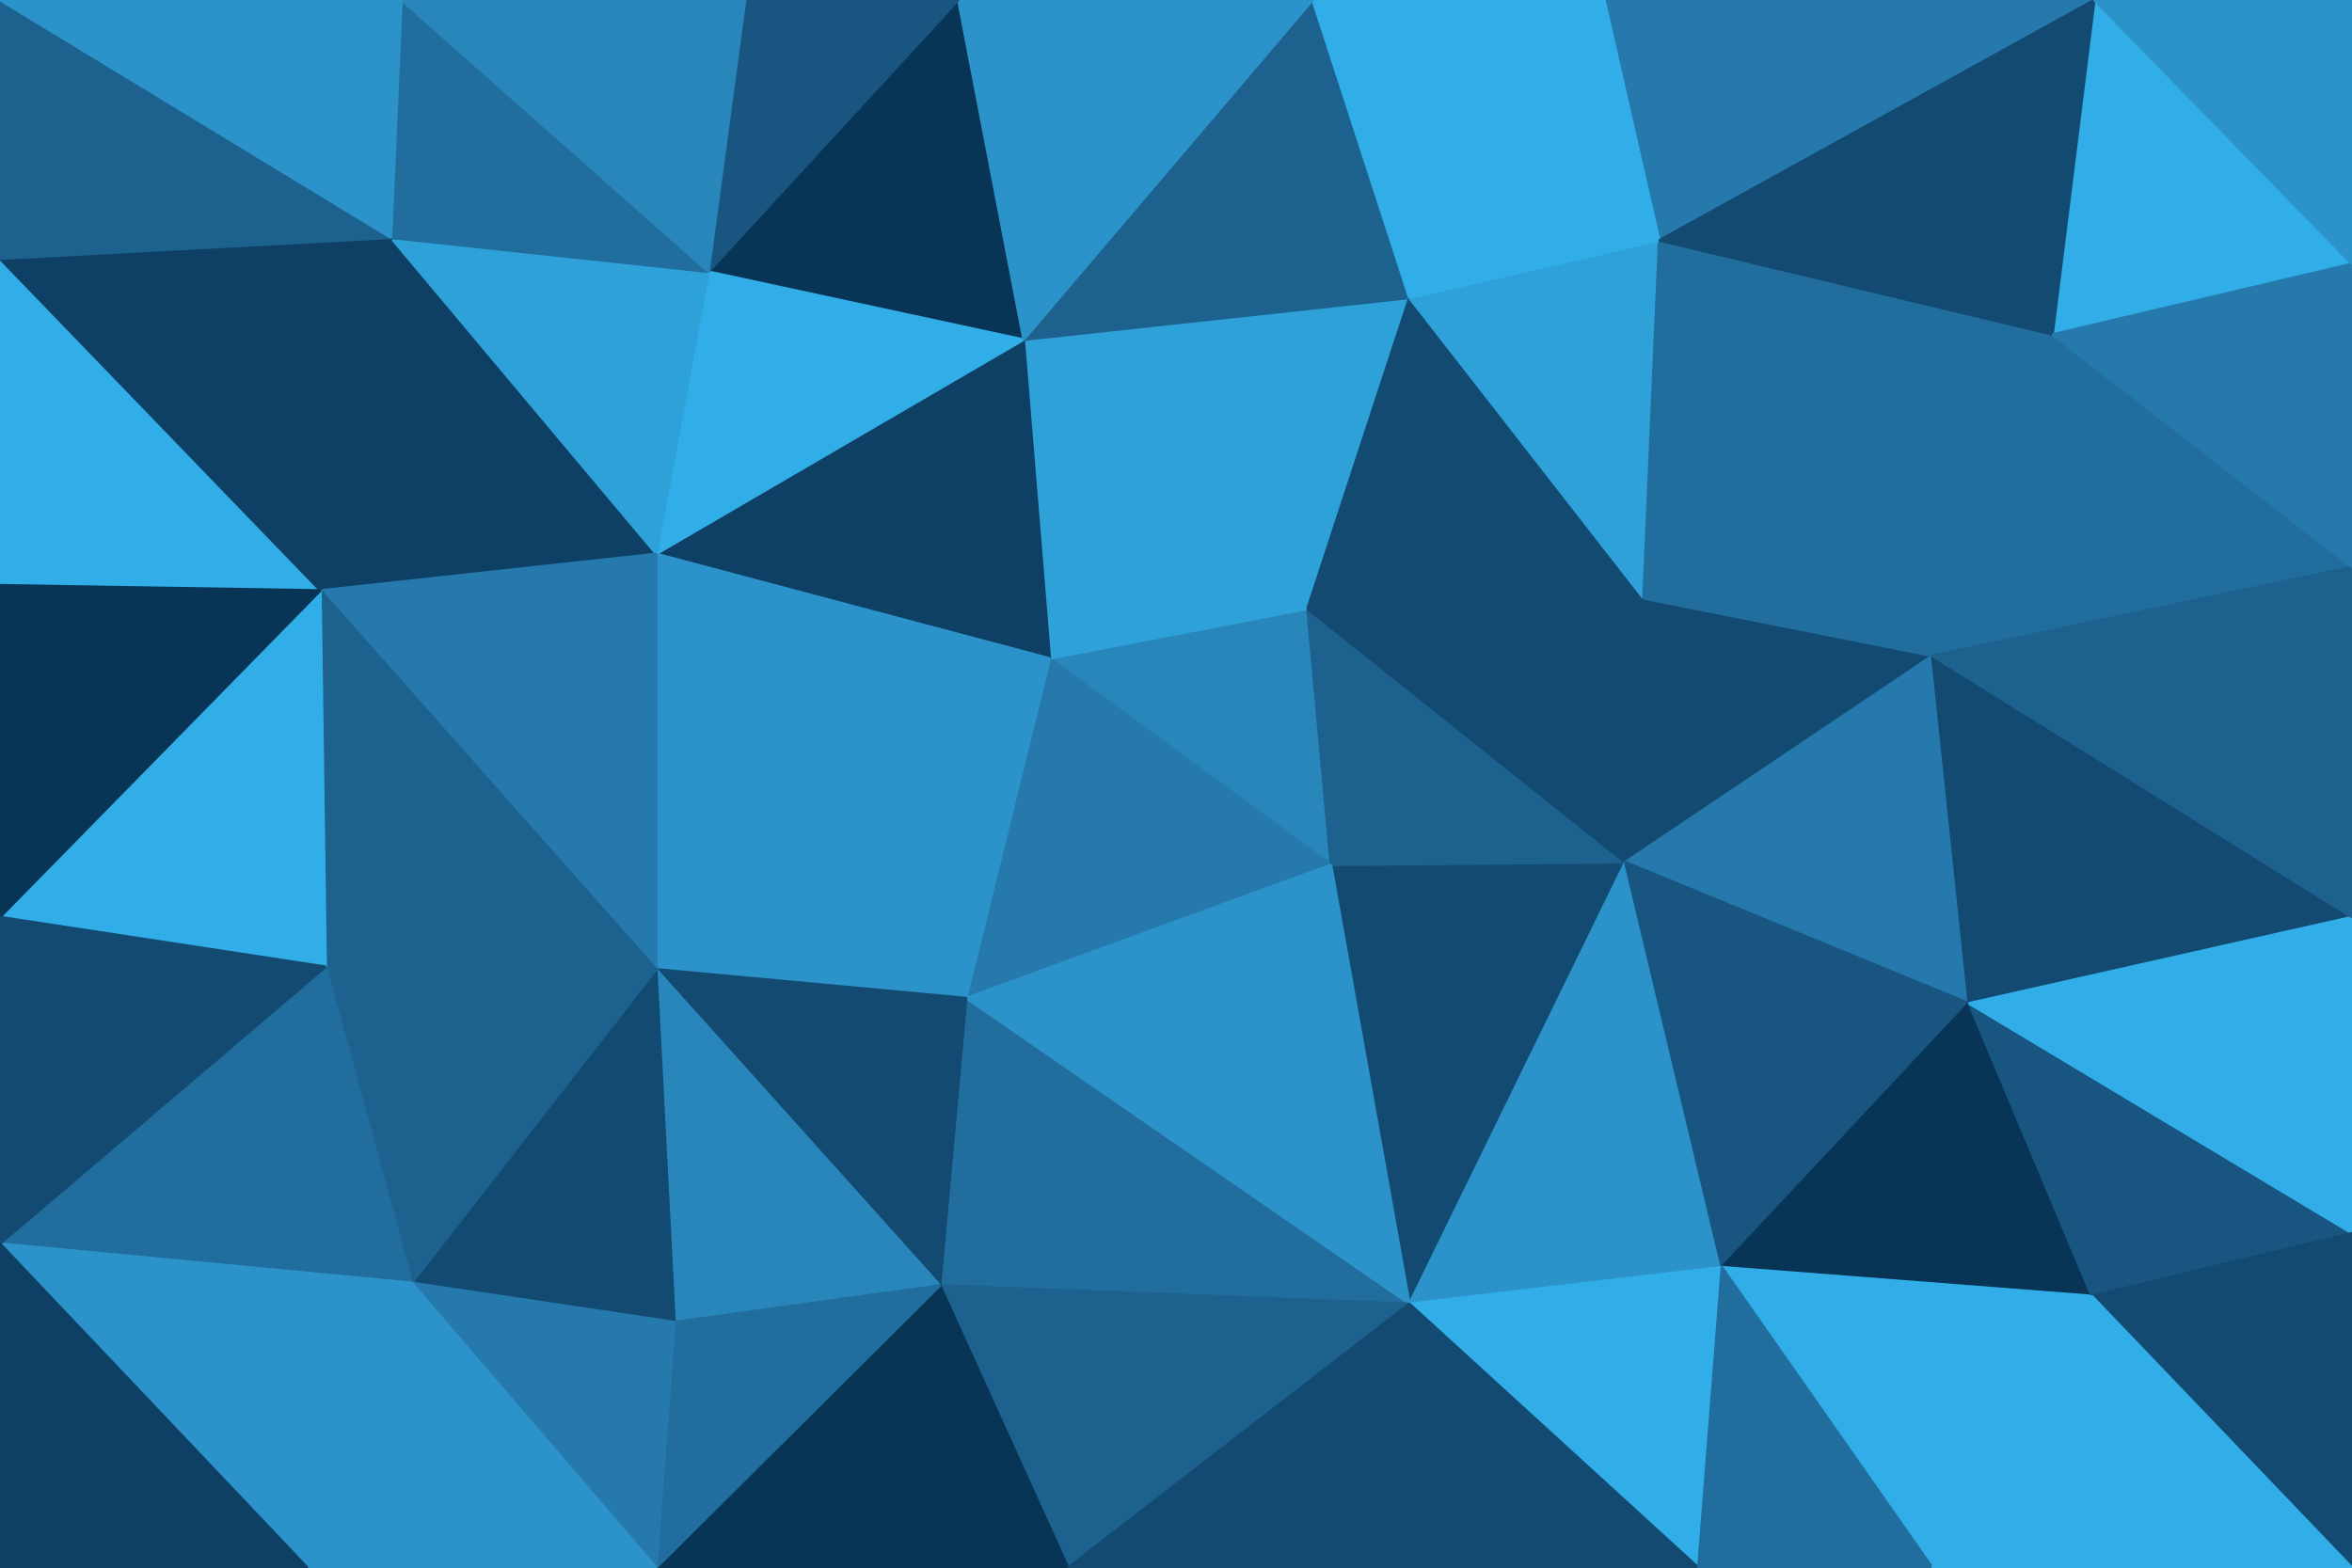
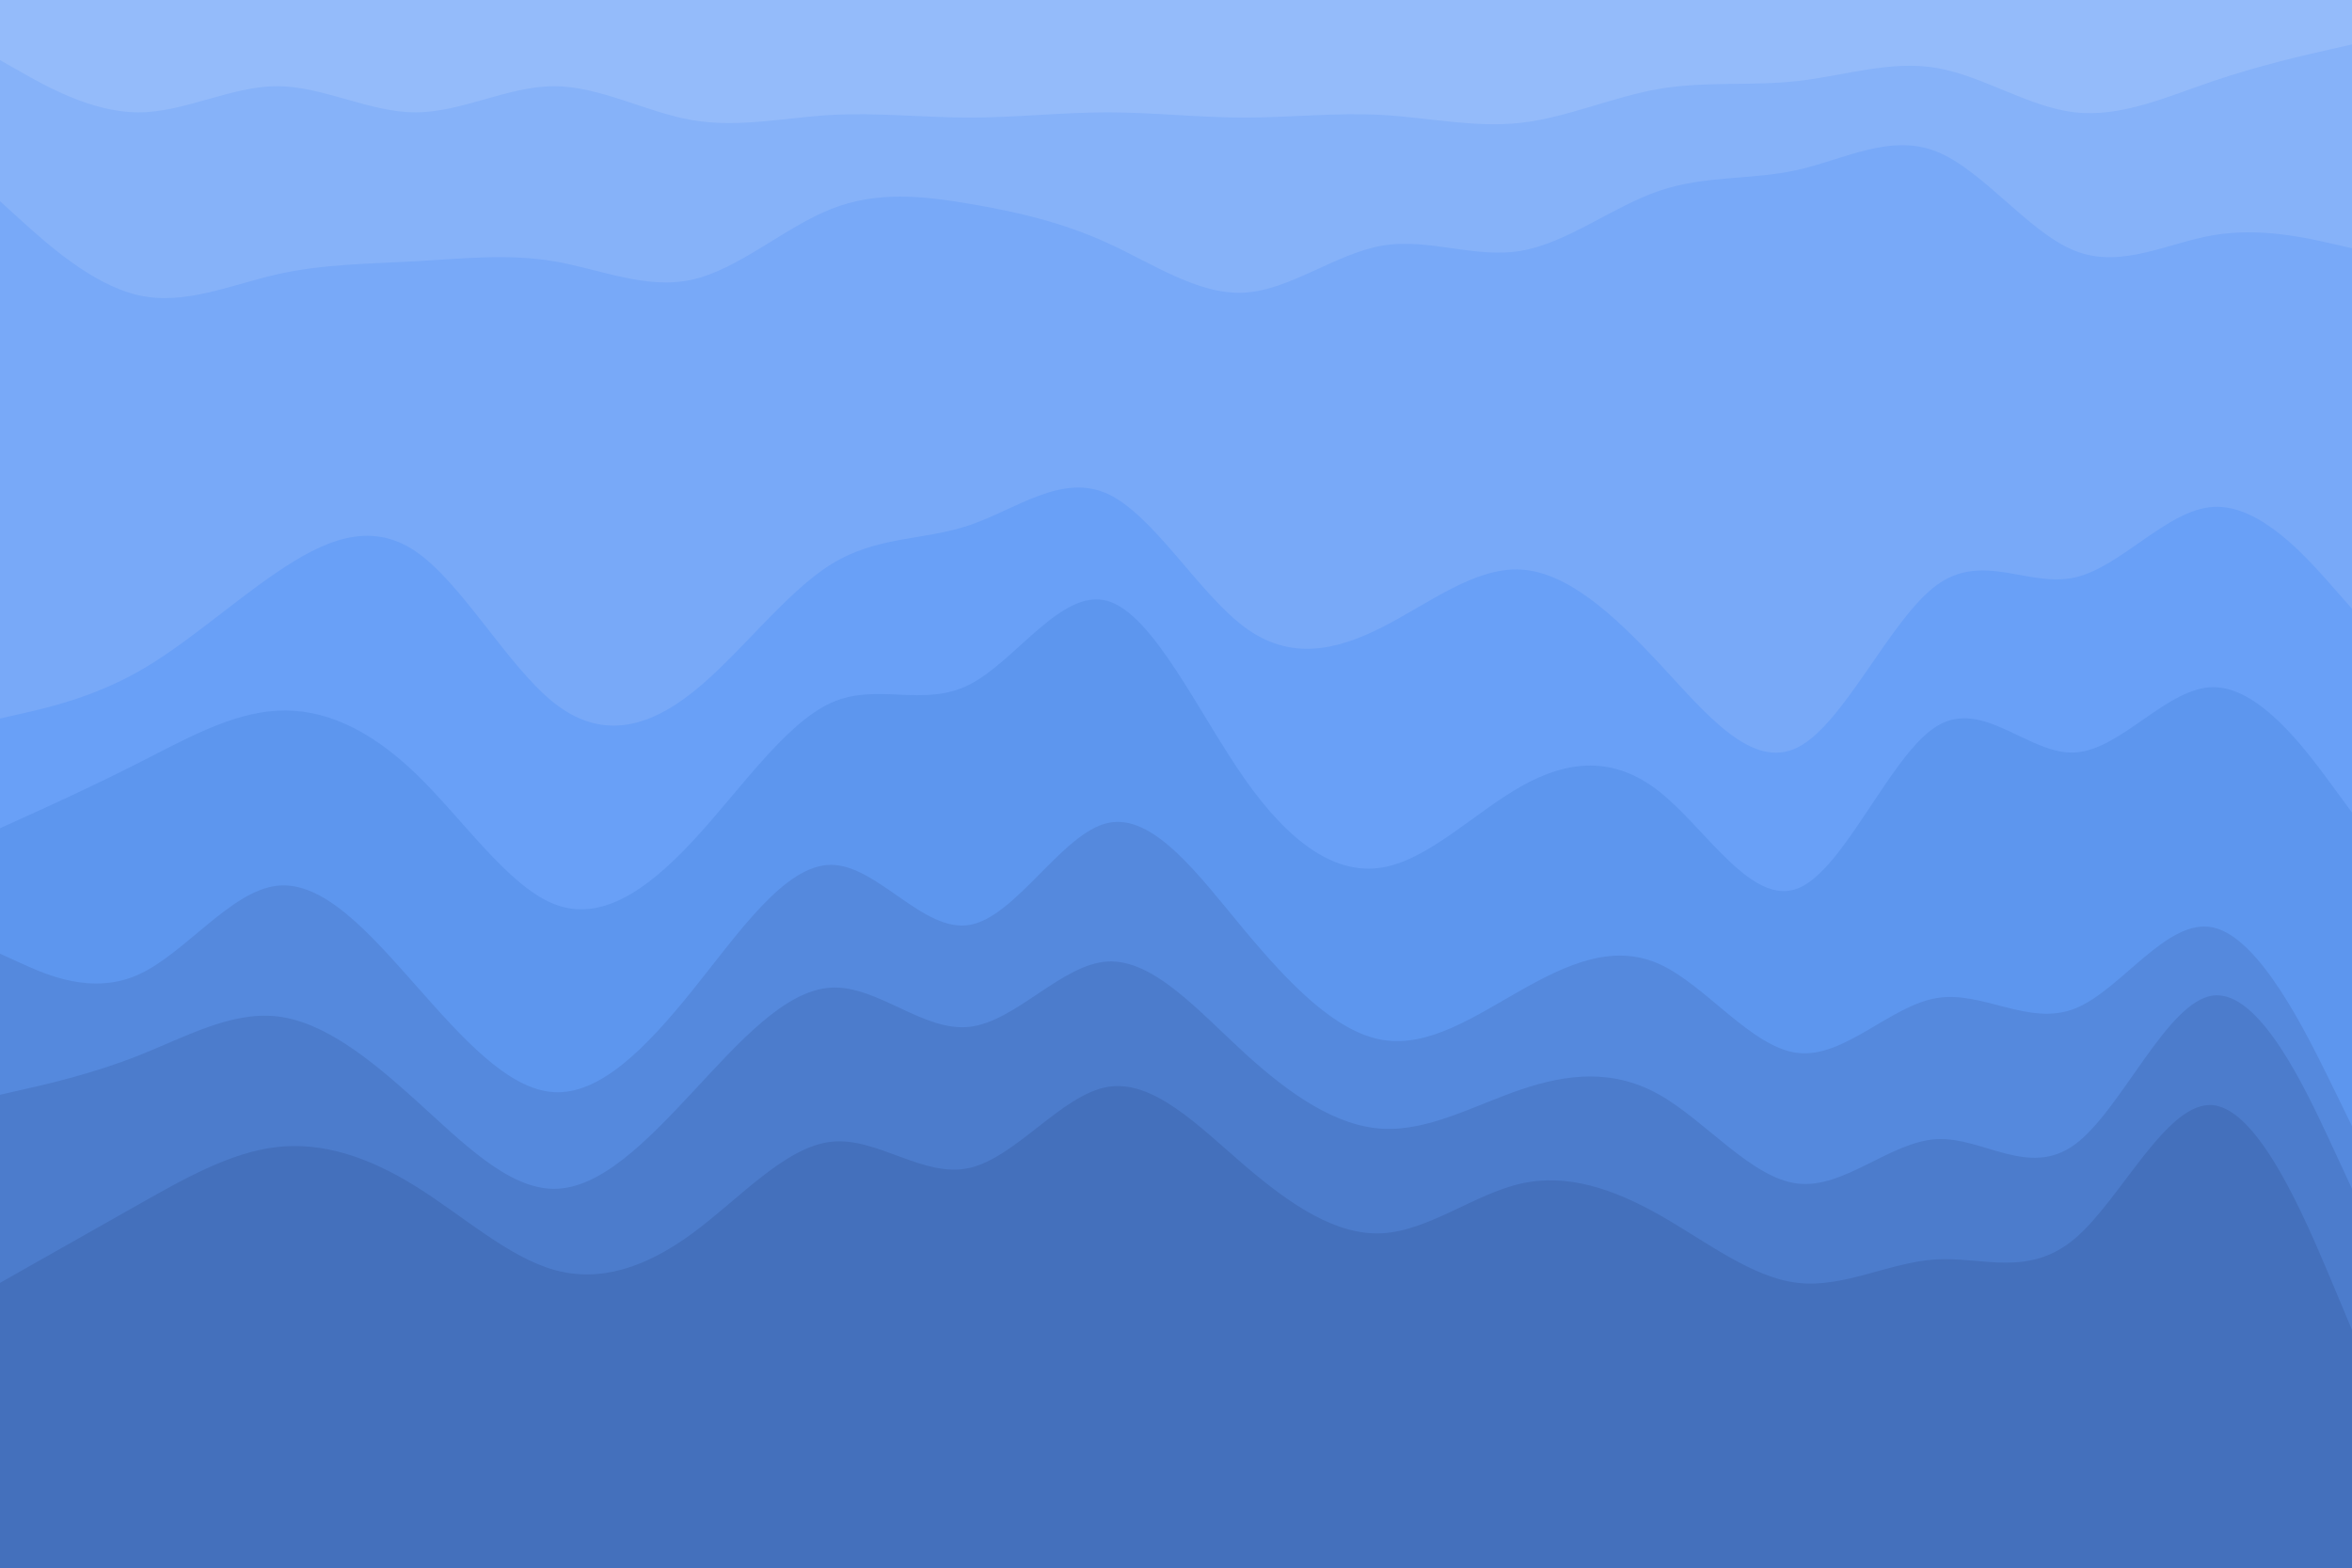
<svg xmlns="http://www.w3.org/2000/svg" id="visual" viewBox="0 0 900 600" width="900" height="600" version="1.1">
-   <g stroke-width="1" stroke-linejoin="bevel">
-     <path d="M509.3 331L500.3 233L401.7 252Z" fill="#2886bb" stroke="#2886bb" />
-     <path d="M401.7 252L369.7 382L509.3 331Z" fill="#2579ac" stroke="#2579ac" />
-     <path d="M539.3 499L621.9 330L509.3 331Z" fill="#134a72" stroke="#134a72" />
-     <path d="M509.3 331L621.9 330L500.3 233Z" fill="#1d618e" stroke="#1d618e" />
-     <path d="M539.3 114L391.7 130L500.3 233Z" fill="#2ea1d9" stroke="#2ea1d9" />
-     <path d="M500.3 233L391.7 130L401.7 252Z" fill="#2ea1d9" stroke="#2ea1d9" />
-     <path d="M401.7 252L251.1 371L369.7 382Z" fill="#2c93ca" stroke="#2c93ca" />
-     <path d="M621.9 330L628.9 229L500.3 233Z" fill="#134a72" stroke="#134a72" />
-     <path d="M628.9 229L539.3 114L500.3 233Z" fill="#134a72" stroke="#134a72" />
-     <path d="M391.7 130L251.1 212L401.7 252Z" fill="#0e3f64" stroke="#0e3f64" />
-     <path d="M251.1 212L251.1 371L401.7 252Z" fill="#2c93ca" stroke="#2c93ca" />
-     <path d="M359.7 492L539.3 499L369.7 382Z" fill="#216d9d" stroke="#216d9d" />
-     <path d="M369.7 382L539.3 499L509.3 331Z" fill="#2c93ca" stroke="#2c93ca" />
-     <path d="M251.1 371L359.7 492L369.7 382Z" fill="#134a72" stroke="#134a72" />
-     <path d="M628.9 229L634.9 92L539.3 114Z" fill="#2ea1d9" stroke="#2ea1d9" />
-     <path d="M366.7 0L271.1 104L391.7 130Z" fill="#083456" stroke="#083456" />
-     <path d="M391.7 130L271.1 104L251.1 212Z" fill="#31aee8" stroke="#31aee8" />
-     <path d="M502.3 0L391.7 130L539.3 114Z" fill="#1d618e" stroke="#1d618e" />
-     <path d="M539.3 499L658.9 485L621.9 330Z" fill="#2c93ca" stroke="#2c93ca" />
-     <path d="M621.9 330L739.4 251L628.9 229Z" fill="#134a72" stroke="#134a72" />
-     <path d="M628.9 229L785.4 128L634.9 92Z" fill="#216d9d" stroke="#216d9d" />
-     <path d="M753.4 384L739.4 251L621.9 330Z" fill="#2579ac" stroke="#2579ac" />
-     <path d="M613.9 0L502.3 0L539.3 114Z" fill="#31aee8" stroke="#31aee8" />
-     <path d="M251.1 371L258.1 506L359.7 492Z" fill="#2886bb" stroke="#2886bb" />
-     <path d="M359.7 492L408.7 600L539.3 499Z" fill="#1d618e" stroke="#1d618e" />
-     <path d="M502.3 0L366.7 0L391.7 130Z" fill="#2c93ca" stroke="#2c93ca" />
-     <path d="M658.9 485L753.4 384L621.9 330Z" fill="#185580" stroke="#185580" />
-     <path d="M251.1 600L408.7 600L359.7 492Z" fill="#083456" stroke="#083456" />
-     <path d="M539.3 499L649.9 600L658.9 485Z" fill="#31aee8" stroke="#31aee8" />
-     <path d="M408.7 600L526.3 600L539.3 499Z" fill="#134a72" stroke="#134a72" />
-     <path d="M801.4 0L613.9 0L634.9 92Z" fill="#2579ac" stroke="#2579ac" />
-     <path d="M634.9 92L613.9 0L539.3 114Z" fill="#31aee8" stroke="#31aee8" />
-     <path d="M366.7 0L285.1 0L271.1 104Z" fill="#185580" stroke="#185580" />
-     <path d="M149.6 91L122.6 226L251.1 212Z" fill="#0e3f64" stroke="#0e3f64" />
-     <path d="M149.6 91L251.1 212L271.1 104Z" fill="#2ea1d9" stroke="#2ea1d9" />
-     <path d="M251.1 212L122.6 226L251.1 371Z" fill="#2579ac" stroke="#2579ac" />
-     <path d="M251.1 371L157.6 491L258.1 506Z" fill="#134a72" stroke="#134a72" />
-     <path d="M122.6 226L124.6 370L251.1 371Z" fill="#1d618e" stroke="#1d618e" />
-     <path d="M739.4 251L785.4 128L628.9 229Z" fill="#216d9d" stroke="#216d9d" />
-     <path d="M900 217L785.4 128L739.4 251Z" fill="#216d9d" stroke="#216d9d" />
-     <path d="M124.6 370L157.6 491L251.1 371Z" fill="#1d618e" stroke="#1d618e" />
-     <path d="M258.1 506L251.1 600L359.7 492Z" fill="#216d9d" stroke="#216d9d" />
-     <path d="M153.6 0L149.6 91L271.1 104Z" fill="#216d9d" stroke="#216d9d" />
-     <path d="M526.3 600L649.9 600L539.3 499Z" fill="#134a72" stroke="#134a72" />
-     <path d="M658.9 485L800.4 496L753.4 384Z" fill="#083456" stroke="#083456" />
-     <path d="M157.6 491L251.1 600L258.1 506Z" fill="#2579ac" stroke="#2579ac" />
-     <path d="M739.4 600L800.4 496L658.9 485Z" fill="#31aee8" stroke="#31aee8" />
-     <path d="M753.4 384L900 351L739.4 251Z" fill="#134a72" stroke="#134a72" />
-     <path d="M285.1 0L153.6 0L271.1 104Z" fill="#2886bb" stroke="#2886bb" />
-     <path d="M0 99L0 224L122.6 226Z" fill="#31aee8" stroke="#31aee8" />
-     <path d="M649.9 600L739.4 600L658.9 485Z" fill="#216d9d" stroke="#216d9d" />
-     <path d="M900 472L753.4 384L800.4 496Z" fill="#185580" stroke="#185580" />
-     <path d="M900 472L900 351L753.4 384Z" fill="#31aee8" stroke="#31aee8" />
-     <path d="M900 101L801.4 0L785.4 128Z" fill="#31aee8" stroke="#31aee8" />
-     <path d="M785.4 128L801.4 0L634.9 92Z" fill="#134a72" stroke="#134a72" />
-     <path d="M900 351L900 217L739.4 251Z" fill="#1d618e" stroke="#1d618e" />
-     <path d="M0 99L122.6 226L149.6 91Z" fill="#0e3f64" stroke="#0e3f64" />
-     <path d="M122.6 226L0 351L124.6 370Z" fill="#31aee8" stroke="#31aee8" />
-     <path d="M124.6 370L0 476L157.6 491Z" fill="#216d9d" stroke="#216d9d" />
-     <path d="M0 224L0 351L122.6 226Z" fill="#083456" stroke="#083456" />
-     <path d="M157.6 491L117.6 600L251.1 600Z" fill="#2c93ca" stroke="#2c93ca" />
-     <path d="M0 476L117.6 600L157.6 491Z" fill="#2c93ca" stroke="#2c93ca" />
-     <path d="M900 217L900 101L785.4 128Z" fill="#2579ac" stroke="#2579ac" />
-     <path d="M900 600L900 472L800.4 496Z" fill="#134a72" stroke="#134a72" />
-     <path d="M0 0L0 99L149.6 91Z" fill="#1d618e" stroke="#1d618e" />
-     <path d="M0 351L0 476L124.6 370Z" fill="#134a72" stroke="#134a72" />
-     <path d="M900 101L900 0L801.4 0Z" fill="#2c93ca" stroke="#2c93ca" />
-     <path d="M739.4 600L900 600L800.4 496Z" fill="#31aee8" stroke="#31aee8" />
-     <path d="M153.6 0L0 0L149.6 91Z" fill="#2c93ca" stroke="#2c93ca" />
-     <path d="M0 476L0 600L117.6 600Z" fill="#0e3f64" stroke="#0e3f64" />
-   </g>
+   <path d="M0 25L8.8 30C17.7 35 35.3 45 53 45C70.7 45 88.3 35 106 35C123.7 35 141.3 45 159 45C176.7 45 194.3 35 212 35C229.7 35 247.3 45 265 48C282.7 51 300.3 47 318 46C335.7 45 353.3 47 371 47C388.7 47 406.3 45 423.8 45C441.3 45 458.7 47 476.2 47C493.7 47 511.3 45 529 46C546.7 47 564.3 51 582 49C599.7 47 617.3 39 635 36C652.7 33 670.3 35 688 33C705.7 31 723.3 25 741 28C758.7 31 776.3 43 794 45C811.7 47 829.3 39 847 33C864.7 27 882.3 23 891.2 21L900 19L900 0L891.2 0C882.3 0 864.7 0 847 0C829.3 0 811.7 0 794 0C776.3 0 758.7 0 741 0C723.3 0 705.7 0 688 0C670.3 0 652.7 0 635 0C617.3 0 599.7 0 582 0C564.3 0 546.7 0 529 0C511.3 0 493.7 0 476.2 0C458.7 0 441.3 0 423.8 0C406.3 0 388.7 0 371 0C353.3 0 335.7 0 318 0C300.3 0 282.7 0 265 0C247.3 0 229.7 0 212 0C194.3 0 176.7 0 159 0C141.3 0 123.7 0 106 0C88.3 0 70.7 0 53 0C35.3 0 17.7 0 8.8 0L0 0Z" fill="#94bbfa" />
+   <path d="M0 79L8.8 87C17.7 95 35.3 111 53 115C70.7 119 88.3 111 106 107C123.7 103 141.3 103 159 102C176.7 101 194.3 99 212 102C229.7 105 247.3 113 265 109C282.7 105 300.3 89 318 82C335.7 75 353.3 77 371 80C388.7 83 406.3 87 423.8 95C441.3 103 458.7 115 476.2 114C493.7 113 511.3 99 529 96C546.7 93 564.3 101 582 98C599.7 95 617.3 81 635 75C652.7 69 670.3 71 688 67C705.7 63 723.3 53 741 60C758.7 67 776.3 91 794 98C811.7 105 829.3 95 847 92C864.7 89 882.3 93 891.2 95L900 97L900 17L891.2 19C882.3 21 864.7 25 847 31C829.3 37 811.7 45 794 43C776.3 41 758.7 29 741 26C723.3 23 705.7 29 688 31C670.3 33 652.7 31 635 34C617.3 37 599.7 45 582 47C564.3 49 546.7 45 529 44C511.3 43 493.7 45 476.2 45C458.7 45 441.3 43 423.8 43C406.3 43 388.7 45 371 45C353.3 45 335.7 43 318 44C300.3 45 282.7 49 265 46C247.3 43 229.7 33 212 33C194.3 33 176.7 43 159 43C141.3 43 123.7 33 106 33C88.3 33 70.7 43 53 43C35.3 43 17.7 33 8.8 28L0 23Z" fill="#86b2f9" />
+   <path d="M0 277L8.8 275C17.7 273 35.3 269 53 259C70.7 249 88.3 233 106 221C123.7 209 141.3 201 159 213C176.7 225 194.3 257 212 271C229.7 285 247.3 281 265 267C282.7 253 300.3 229 318 218C335.7 207 353.3 209 371 203C388.7 197 406.3 183 423.8 191C441.3 199 458.7 229 476.2 242C493.7 255 511.3 251 529 242C546.7 233 564.3 219 582 220C599.7 221 617.3 237 635 256C652.7 275 670.3 297 688 288C705.7 279 723.3 239 741 226C758.7 213 776.3 227 794 223C811.7 219 829.3 197 847 196C864.7 195 882.3 215 891.2 225L900 235L900 95L891.2 93C882.3 91 864.7 87 847 90C829.3 93 811.7 103 794 96C776.3 89 758.7 65 741 58C723.3 51 705.7 61 688 65C670.3 69 652.7 67 635 73C617.3 79 599.7 93 582 96C564.3 99 546.7 91 529 94C511.3 97 493.7 111 476.2 112C458.7 113 441.3 101 423.8 93C406.3 85 388.7 81 371 78C353.3 75 335.7 73 318 80C300.3 87 282.7 103 265 107C247.3 111 229.7 103 212 100C194.3 97 176.7 99 159 100C141.3 101 123.7 101 106 105C88.3 109 70.7 117 53 113C35.3 109 17.7 93 8.8 85L0 77Z" fill="#78a9f8" />
+   <path d="M0 319L8.8 315C17.7 311 35.3 303 53 294C70.7 285 88.3 275 106 274C123.7 273 141.3 281 159 298C176.7 315 194.3 341 212 348C229.7 355 247.3 343 265 324C282.7 305 300.3 279 318 271C335.7 263 353.3 273 371 264C388.7 255 406.3 227 423.8 232C441.3 237 458.7 275 476.2 300C493.7 325 511.3 337 529 334C546.7 331 564.3 313 582 303C599.7 293 617.3 291 635 305C652.7 319 670.3 349 688 342C705.7 335 723.3 291 741 280C758.7 269 776.3 291 794 290C811.7 289 829.3 265 847 265C864.7 265 882.3 289 891.2 301L900 313L900 233L891.2 223C882.3 213 864.7 193 847 194C829.3 195 811.7 217 794 221C776.3 225 758.7 211 741 224C723.3 237 705.7 277 688 286C670.3 295 652.7 273 635 254C617.3 235 599.7 219 582 218C564.3 217 546.7 231 529 240C511.3 249 493.7 253 476.2 240C458.7 227 441.3 197 423.8 189C406.3 181 388.7 195 371 201C353.3 207 335.7 205 318 216C300.3 227 282.7 251 265 265C247.3 279 229.7 283 212 269C194.3 255 176.7 223 159 211C141.3 199 123.7 207 106 219C88.3 231 70.7 247 53 257C35.3 267 17.7 271 8.8 273L0 275Z" fill="#69a0f7" />
+   <path d="M0 367L8.8 371C17.7 375 35.3 383 53 375C70.7 367 88.3 343 106 341C123.7 339 141.3 359 159 379C176.7 399 194.3 419 212 420C229.7 421 247.3 403 265 381C282.7 359 300.3 333 318 333C335.7 333 353.3 359 371 356C388.7 353 406.3 321 423.8 317C441.3 313 458.7 337 476.2 358C493.7 379 511.3 397 529 400C546.7 403 564.3 391 582 381C599.7 371 617.3 363 635 371C652.7 379 670.3 403 688 405C705.7 407 723.3 387 741 384C758.7 381 776.3 395 794 388C811.7 381 829.3 353 847 357C864.7 361 882.3 397 891.2 415L900 433L900 311L891.2 299C882.3 287 864.7 263 847 263C829.3 263 811.7 287 794 288C776.3 289 758.7 267 741 278C723.3 289 705.7 333 688 340C670.3 347 652.7 317 635 303C617.3 289 599.7 291 582 301C564.3 311 546.7 329 529 332C511.3 335 493.7 323 476.2 298C458.7 273 441.3 235 423.8 230C406.3 225 388.7 253 371 262C353.3 271 335.7 261 318 269C300.3 277 282.7 303 265 322C247.3 341 229.7 353 212 346C194.3 339 176.7 313 159 296C141.3 279 123.7 271 106 272C88.3 273 70.7 283 53 292C35.3 301 17.7 309 8.8 313L0 317Z" fill="#5d96ee" />
+   <path d="M0 421L8.8 419C17.7 417 35.3 413 53 406C70.7 399 88.3 389 106 391C123.7 393 141.3 407 159 423C176.7 439 194.3 457 212 457C229.7 457 247.3 439 265 420C282.7 401 300.3 381 318 380C335.7 379 353.3 397 371 395C388.7 393 406.3 371 423.8 370C441.3 369 458.7 389 476.2 405C493.7 421 511.3 433 529 434C546.7 435 564.3 425 582 419C599.7 413 617.3 411 635 421C652.7 431 670.3 453 688 455C705.7 457 723.3 439 741 438C758.7 437 776.3 453 794 440C811.7 427 829.3 385 847 383C864.7 381 882.3 419 891.2 438L900 457L900 431L891.2 413C882.3 395 864.7 359 847 355C829.3 351 811.7 379 794 386C776.3 393 758.7 379 741 382C723.3 385 705.7 405 688 403C670.3 401 652.7 377 635 369C617.3 361 599.7 369 582 379C564.3 389 546.7 401 529 398C511.3 395 493.7 377 476.2 356C458.7 335 441.3 311 423.8 315C406.3 319 388.7 351 371 354C353.3 357 335.7 331 318 331C300.3 331 282.7 357 265 379C247.3 401 229.7 419 212 418C194.3 417 176.7 397 159 377C141.3 357 123.7 337 106 339C88.3 341 70.7 365 53 373C35.3 381 17.7 373 8.8 369L0 365Z" fill="#5589dd" />
+   <path d="M0 493L8.8 488C17.7 483 35.3 473 53 463C70.7 453 88.3 443 106 441C123.7 439 141.3 445 159 456C176.7 467 194.3 483 212 488C229.7 493 247.3 487 265 474C282.7 461 300.3 441 318 439C335.7 437 353.3 453 371 449C388.7 445 406.3 421 423.8 418C441.3 415 458.7 433 476.2 448C493.7 463 511.3 475 529 474C546.7 473 564.3 459 582 455C599.7 451 617.3 457 635 467C652.7 477 670.3 491 688 493C705.7 495 723.3 485 741 484C758.7 483 776.3 491 794 476C811.7 461 829.3 423 847 425C864.7 427 882.3 469 891.2 490L900 511L900 455L891.2 436C882.3 417 864.7 379 847 381C829.3 383 811.7 425 794 438C776.3 451 758.7 435 741 436C723.3 437 705.7 455 688 453C670.3 451 652.7 429 635 419C617.3 409 599.7 411 582 417C564.3 423 546.7 433 529 432C511.3 431 493.7 419 476.2 403C458.7 387 441.3 367 423.8 368C406.3 369 388.7 391 371 393C353.3 395 335.7 377 318 378C300.3 379 282.7 399 265 418C247.3 437 229.7 455 212 455C194.3 455 176.7 437 159 421C141.3 405 123.7 391 106 389C88.3 387 70.7 397 53 404C35.3 411 17.7 415 8.8 417L0 419Z" fill="#4c7ccc" />
+   <path d="M0 601L8.8 601C17.7 601 35.3 601 53 601C70.7 601 88.3 601 106 601C123.7 601 141.3 601 159 601C176.7 601 194.3 601 212 601C229.7 601 247.3 601 265 601C282.7 601 300.3 601 318 601C335.7 601 353.3 601 371 601C388.7 601 406.3 601 423.8 601C441.3 601 458.7 601 476.2 601C493.7 601 511.3 601 529 601C546.7 601 564.3 601 582 601C599.7 601 617.3 601 635 601C652.7 601 670.3 601 688 601C705.7 601 723.3 601 741 601C758.7 601 776.3 601 794 601C811.7 601 829.3 601 847 601C864.7 601 882.3 601 891.2 601L900 601L900 509L891.2 488C882.3 467 864.7 425 847 423C829.3 421 811.7 459 794 474C776.3 489 758.7 481 741 482C723.3 483 705.7 493 688 491C670.3 489 652.7 475 635 465C617.3 455 599.7 449 582 453C564.3 457 546.7 471 529 472C511.3 473 493.7 461 476.2 446C458.7 431 441.3 413 423.8 416C406.3 419 388.7 443 371 447C353.3 451 335.7 435 318 437C300.3 439 282.7 459 265 472C247.3 485 229.7 491 212 486C194.3 481 176.7 465 159 454C141.3 443 123.7 437 106 439C88.3 441 70.7 451 53 461C35.3 471 17.7 481 8.8 486L0 491Z" fill="#4470bc" />
</svg>
